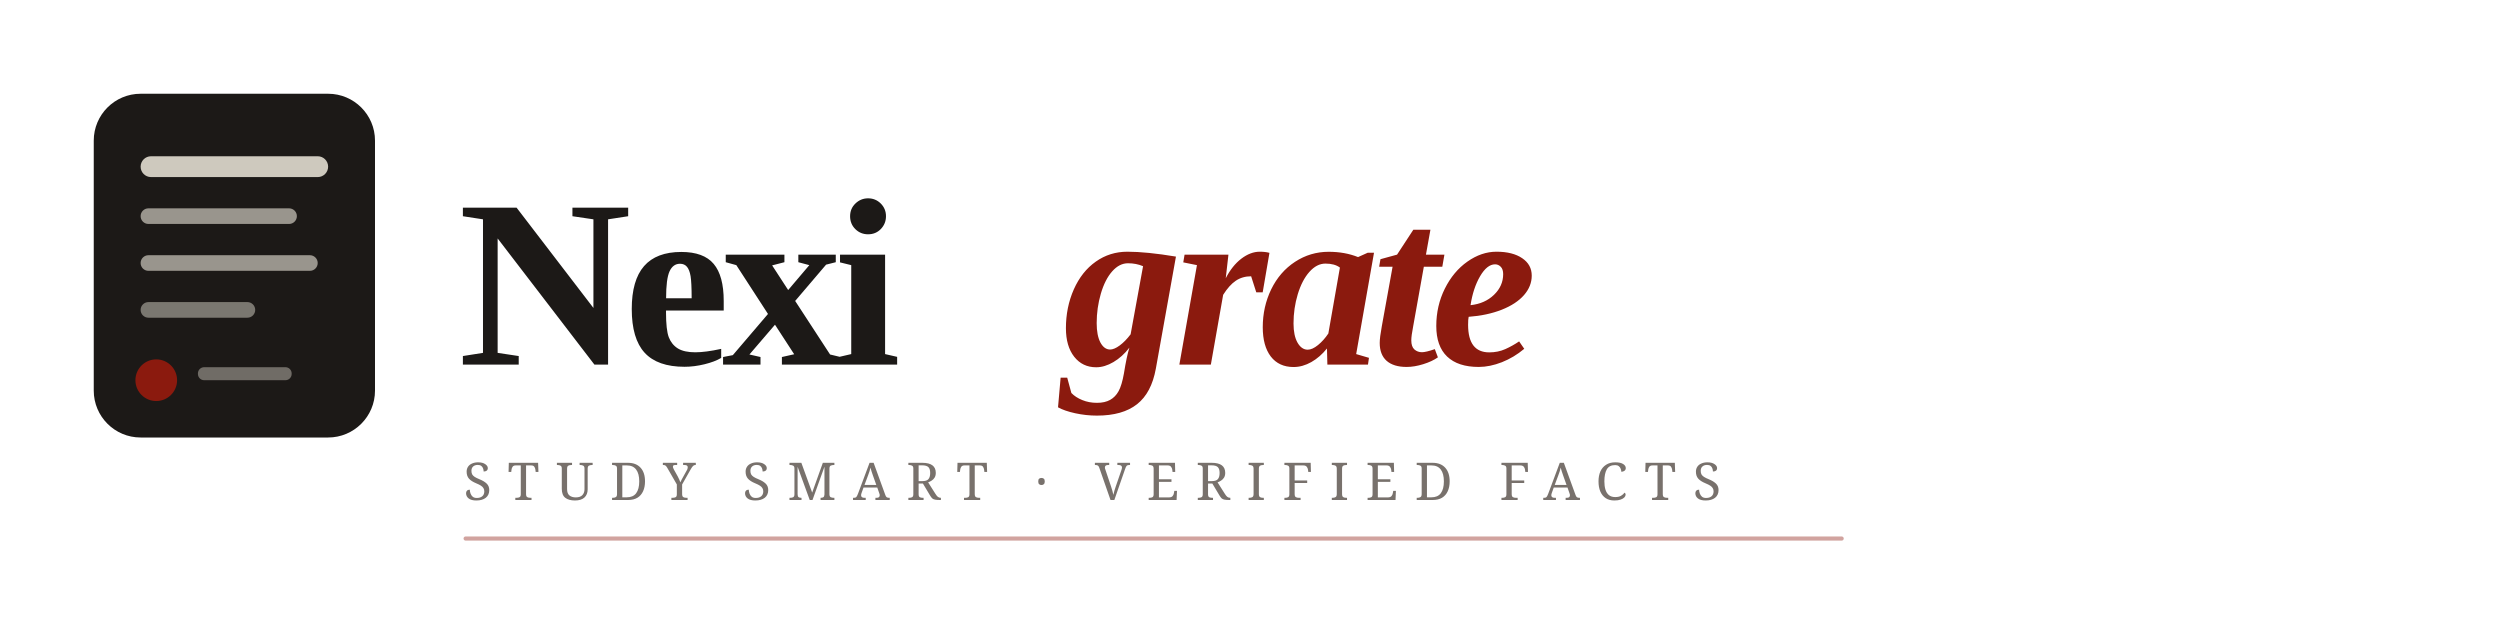
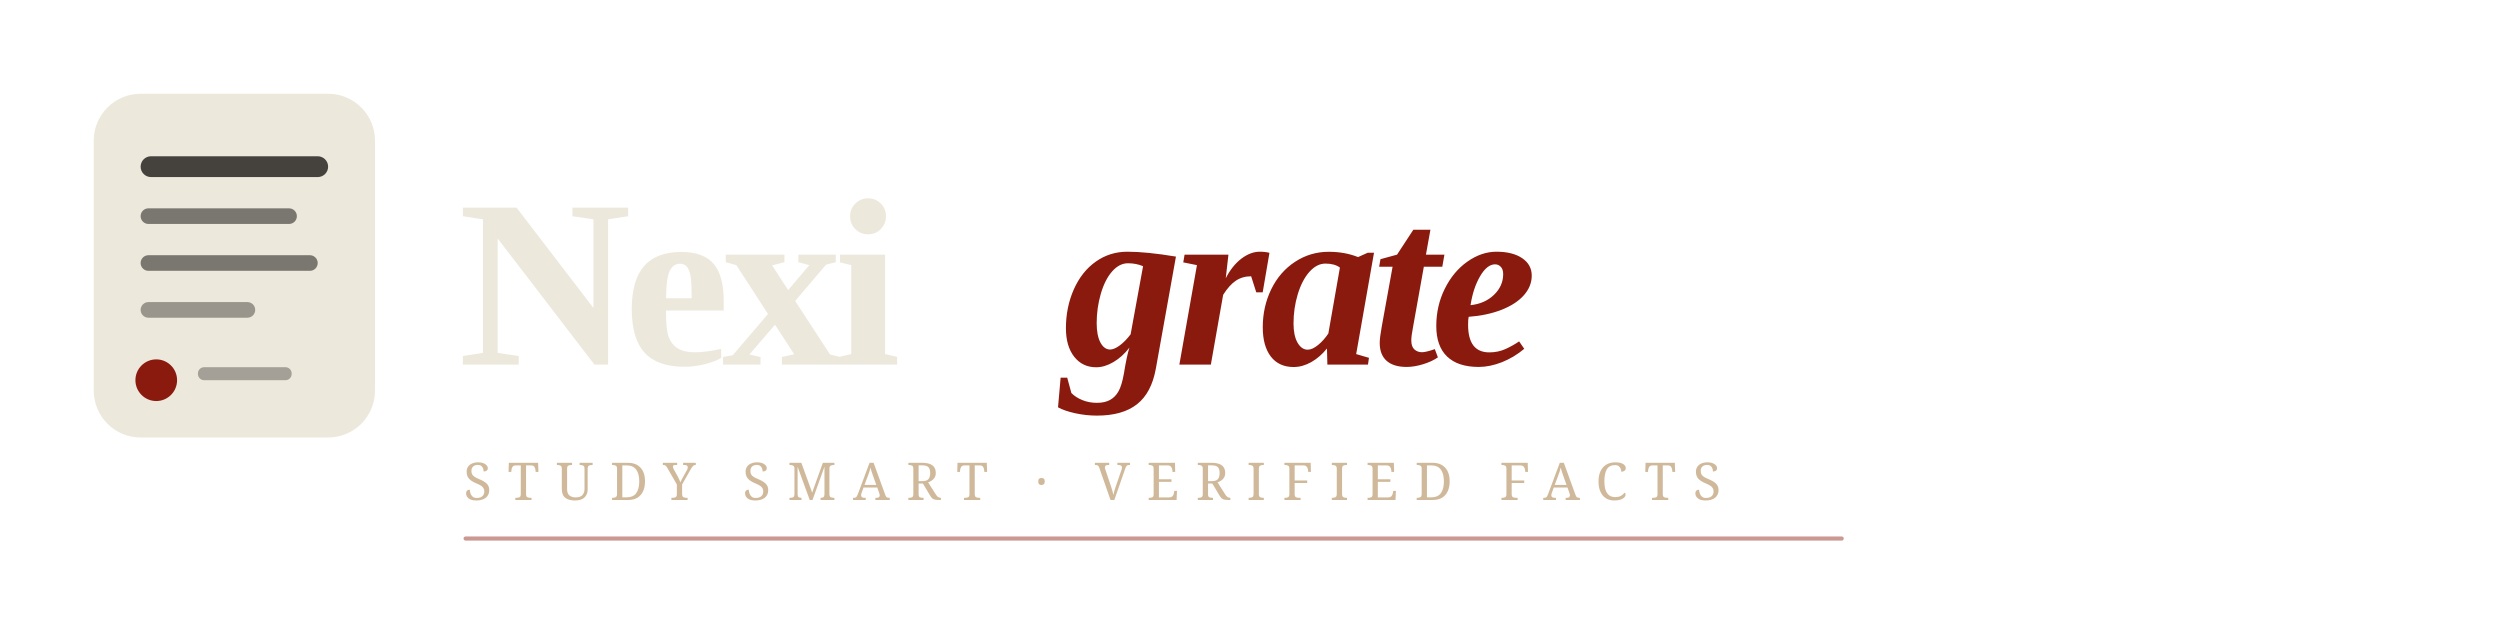
<svg xmlns="http://www.w3.org/2000/svg" viewBox="0 0 480 120" width="480" height="120">
-   <rect x="18" y="18" width="54" height="66" rx="9" fill="#1C1917" />
-   <rect x="27" y="30" width="36" height="4" rx="2" fill="#EDE8DC" opacity="0.85" />
-   <rect x="27" y="40" width="30" height="3" rx="1.5" fill="#EDE8DC" opacity="0.6" />
-   <rect x="27" y="49" width="34" height="3" rx="1.5" fill="#EDE8DC" opacity="0.6" />
-   <rect x="27" y="58" width="22" height="3" rx="1.5" fill="#EDE8DC" opacity="0.45" />
+   <rect x="18" y="18" width="54" height="66" rx="9" fill="#EDE8DC" />
+   <rect x="27" y="30" width="36" height="4" rx="2" fill="#1C1917" opacity="0.8" />
+   <rect x="27" y="40" width="30" height="3" rx="1.5" fill="#1C1917" opacity="0.55" />
+   <rect x="27" y="49" width="34" height="3" rx="1.5" fill="#1C1917" opacity="0.55" />
+   <rect x="27" y="58" width="22" height="3" rx="1.5" fill="#1C1917" opacity="0.4" />
  <circle cx="30" cy="73" r="4" fill="#8B1A0E" />
-   <rect x="38" y="70.5" width="18" height="2.5" rx="1.2" fill="#EDE8DC" opacity="0.4" />
-   <text x="88" y="70" font-family="Georgia, 'Times New Roman', serif" font-size="46" font-weight="700" fill="#1C1917" letter-spacing="-1.5">Nexi</text>
+   <rect x="38" y="70.5" width="18" height="2.5" rx="1.2" fill="#1C1917" opacity="0.35" />
+   <text x="88" y="70" font-family="Georgia, 'Times New Roman', serif" font-size="46" font-weight="700" fill="#EDE8DC" letter-spacing="-1.5">Nexi</text>
  <text x="204" y="70" font-family="Georgia, 'Times New Roman', serif" font-size="46" font-weight="700" font-style="italic" fill="#8B1A0E" letter-spacing="-1.5">grate</text>
-   <text x="89" y="96" font-family="Georgia, serif" font-size="10" fill="#78716C" letter-spacing="3.2">STUDY SMART · VERIFIED FACTS</text>
-   <rect x="89" y="103" width="265" height="0.8" rx="0.4" fill="#8B1A0E" opacity="0.4" />
+   <text x="89" y="96" font-family="Georgia, serif" font-size="10" fill="#C4A882" letter-spacing="3.2" opacity="0.8">STUDY SMART · VERIFIED FACTS</text>
+   <rect x="89" y="103" width="265" height="0.8" rx="0.4" fill="#8B1A0E" opacity="0.45" />
</svg>
